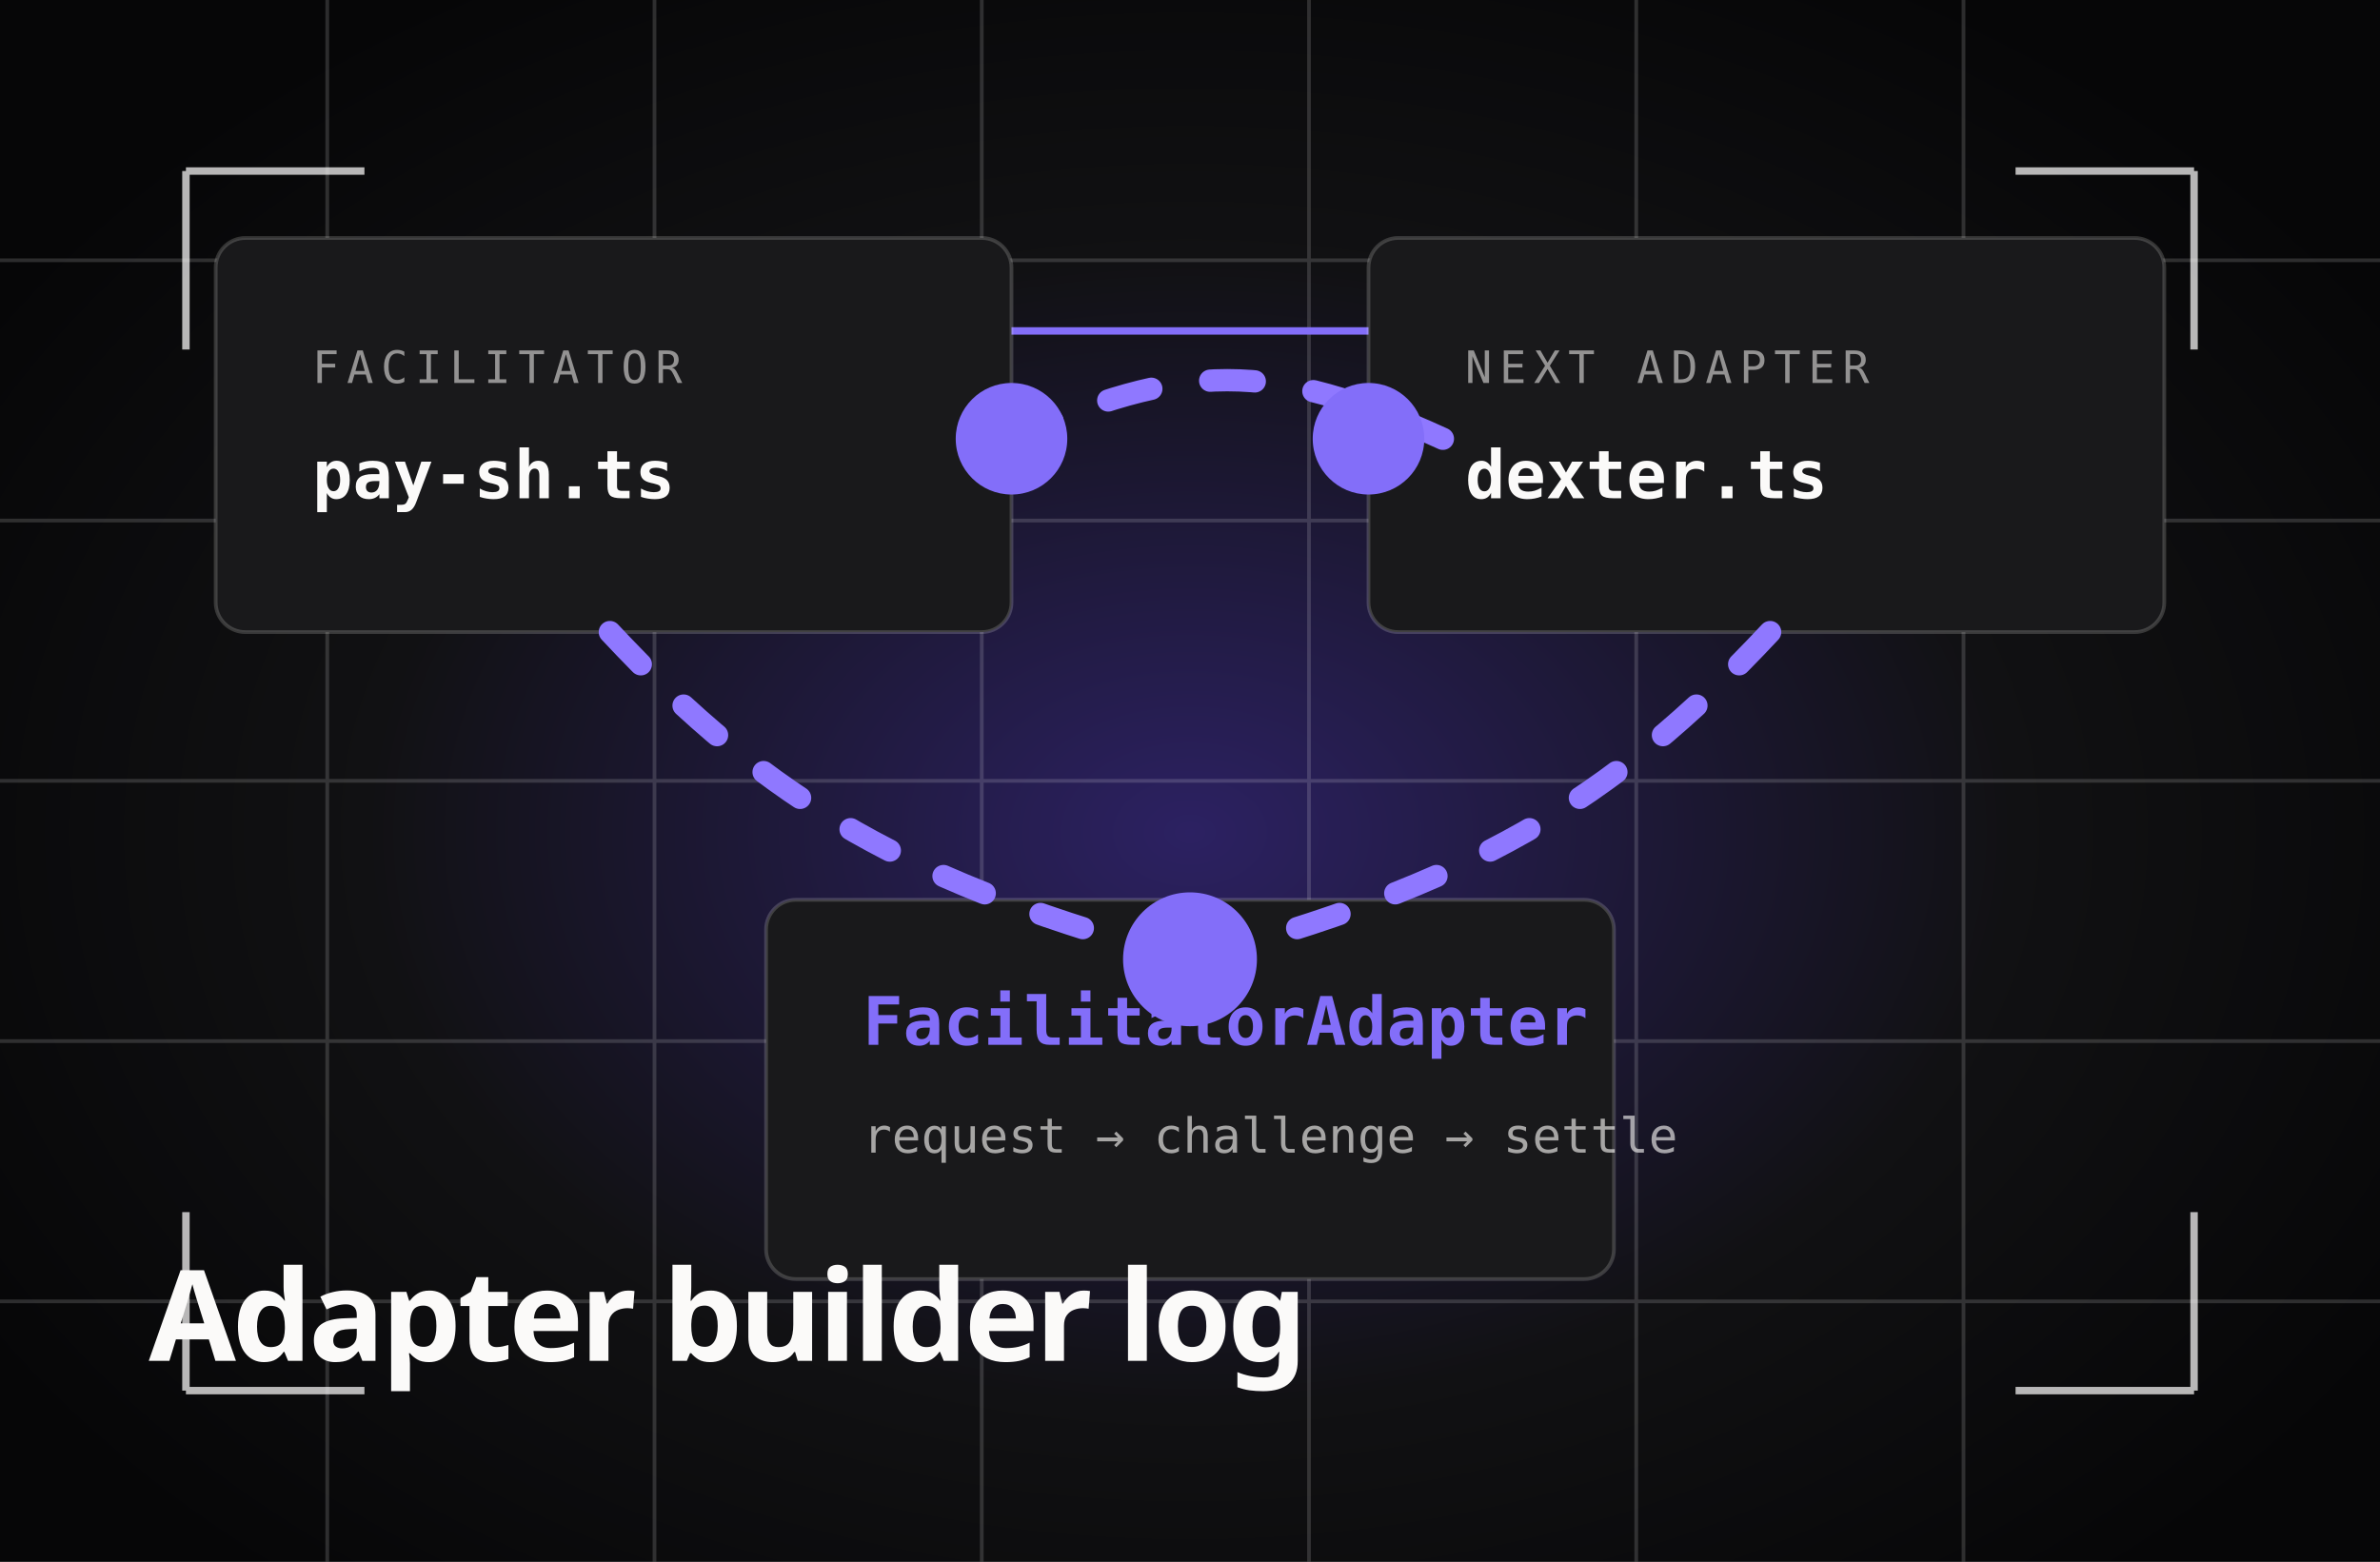
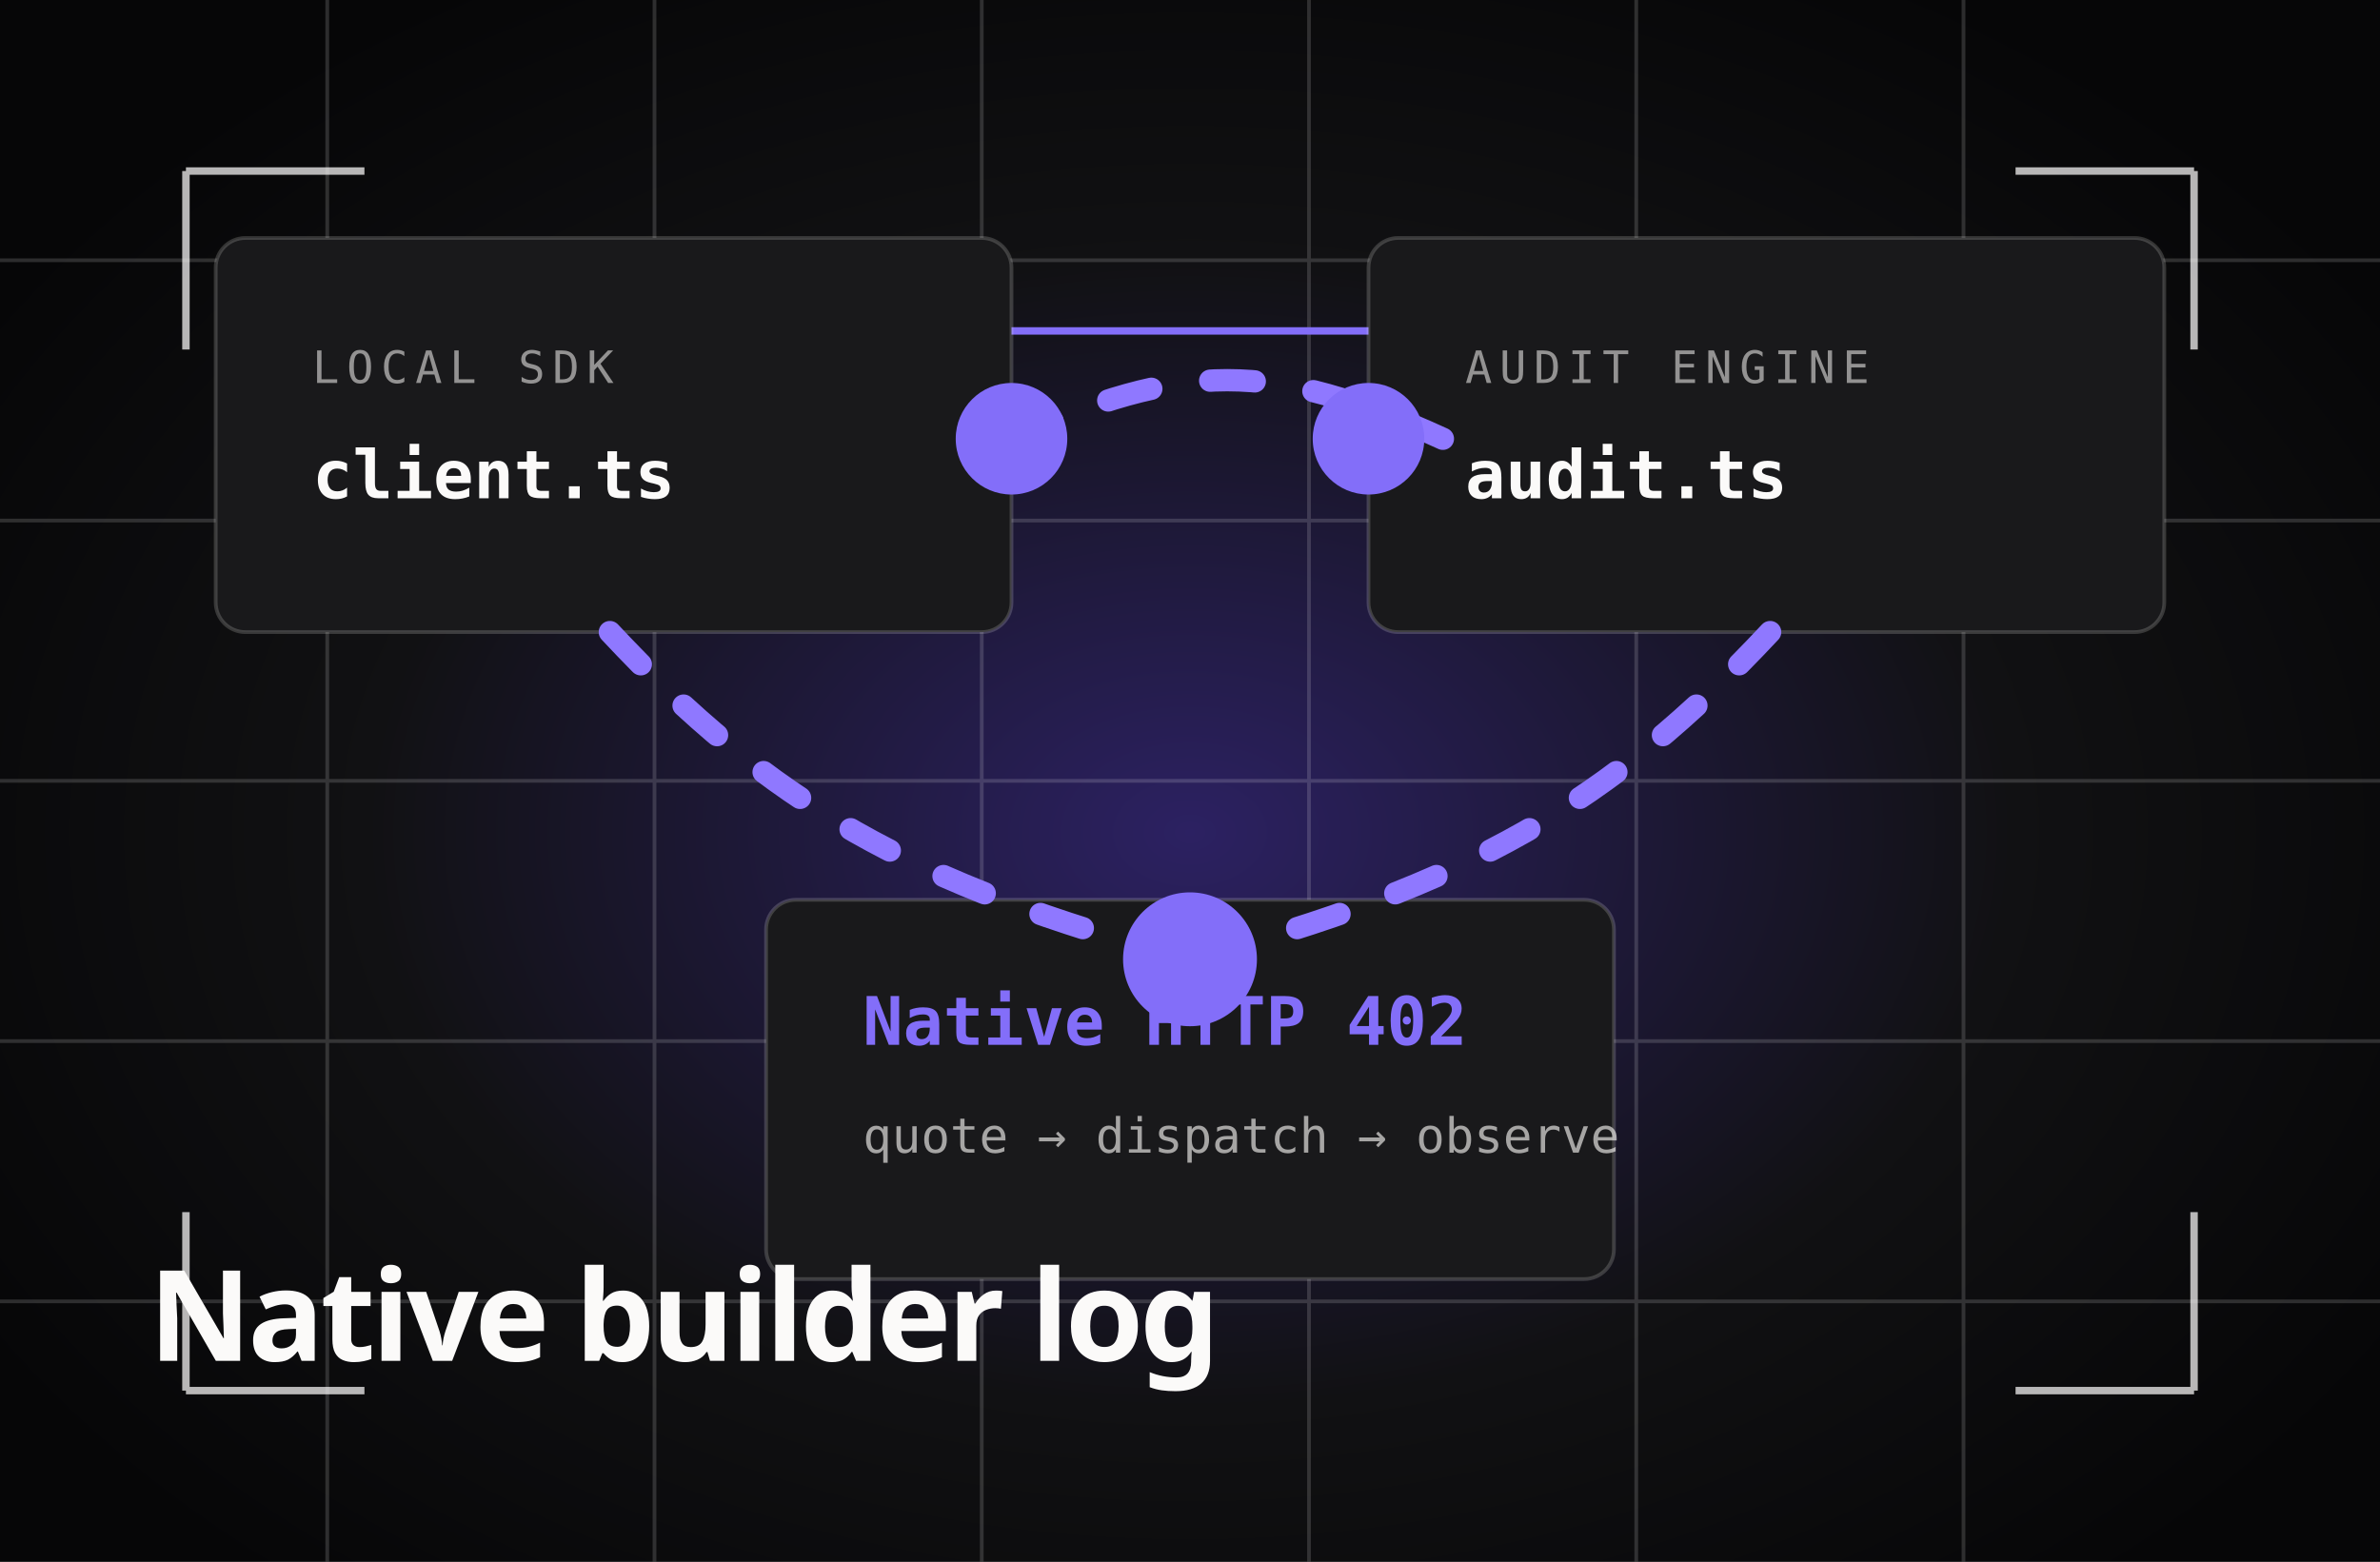
<svg xmlns="http://www.w3.org/2000/svg" width="640" height="420" viewBox="0 0 640 420" fill="none">
  <style>
    .route { stroke-dasharray: 12 16; animation: route 12s linear infinite; }
    .scan { animation: scan 5s ease-in-out infinite; }
    .node { animation: node 3.8s ease-in-out infinite; transform-origin: center; }
    @keyframes route {
      to { stroke-dashoffset: -180; }
    }
    @keyframes scan {
      0%, 100% { transform: translateY(0); opacity: .18; }
      50% { transform: translateY(86px); opacity: .52; }
    }
    @keyframes node {
      0%, 100% { opacity: .75; transform: scale(1); }
      50% { opacity: 1; transform: scale(1.08); }
    }
    @media (prefers-reduced-motion: reduce) {
      .route, .scan, .node { animation: none; }
    }
  </style>
  <rect width="640" height="420" fill="#0B0B0C" />
  <rect width="640" height="420" fill="url(#glow)" />
  <g opacity=".16">
    <path d="M0 70H640M0 140H640M0 210H640M0 280H640M0 350H640" stroke="#FBFAF9" />
    <path d="M88 0V420M176 0V420M264 0V420M352 0V420M440 0V420M528 0V420" stroke="#FBFAF9" />
  </g>
  <path class="scan" d="M72 88H568V90H72V88Z" fill="#836EF9" />
  <rect x="58" y="64" width="214" height="106" rx="8" fill="#19191B" stroke="#FBFAF9" stroke-opacity=".18" />
  <rect x="368" y="64" width="214" height="106" rx="8" fill="#19191B" stroke="#FBFAF9" stroke-opacity=".18" />
  <rect x="206" y="242" width="228" height="102" rx="8" fill="#19191B" stroke="#FBFAF9" stroke-opacity=".18" />
  <path class="route" d="M272 118C318 97 342 97 388 118M164 170C207 216 245 238 320 258M476 170C433 216 395 238 320 258" stroke="#8F78FF" stroke-width="6" stroke-linecap="round" />
  <circle class="node" cx="272" cy="118" r="15" fill="#836EF9" />
  <circle class="node" cx="368" cy="118" r="15" fill="#836EF9" />
  <circle class="node" cx="320" cy="258" r="18" fill="#836EF9" />
-   <text x="84" y="103" fill="#FBFAF9" fill-opacity=".54" font-family="ui-monospace, SFMono-Regular, Menlo, monospace" font-size="12" letter-spacing="2">FACILITATOR</text>
-   <text x="84" y="134" fill="#FBFAF9" font-family="ui-monospace, SFMono-Regular, Menlo, monospace" font-size="18" font-weight="700">pay-sh.ts</text>
-   <text x="394" y="103" fill="#FBFAF9" fill-opacity=".54" font-family="ui-monospace, SFMono-Regular, Menlo, monospace" font-size="12" letter-spacing="2">NEXT ADAPTER</text>
-   <text x="394" y="134" fill="#FBFAF9" font-family="ui-monospace, SFMono-Regular, Menlo, monospace" font-size="18" font-weight="700">dexter.ts</text>
-   <text x="232" y="281" fill="#836EF9" font-family="ui-monospace, SFMono-Regular, Menlo, monospace" font-size="18" font-weight="700">FacilitatorAdapter</text>
-   <text x="232" y="310" fill="#FBFAF9" fill-opacity=".62" font-family="ui-monospace, SFMono-Regular, Menlo, monospace" font-size="13">request → challenge → settle</text>
+   <text x="84" y="103" fill="#FBFAF9" fill-opacity=".54" font-family="ui-monospace, SFMono-Regular, Menlo, monospace" font-size="12" letter-spacing="2">LOCAL SDK</text>
+   <text x="84" y="134" fill="#FBFAF9" font-family="ui-monospace, SFMono-Regular, Menlo, monospace" font-size="18" font-weight="700">client.ts</text>
+   <text x="394" y="103" fill="#FBFAF9" fill-opacity=".54" font-family="ui-monospace, SFMono-Regular, Menlo, monospace" font-size="12" letter-spacing="2">AUDIT ENGINE</text>
+   <text x="394" y="134" fill="#FBFAF9" font-family="ui-monospace, SFMono-Regular, Menlo, monospace" font-size="18" font-weight="700">audit.ts</text>
+   <text x="232" y="281" fill="#836EF9" font-family="ui-monospace, SFMono-Regular, Menlo, monospace" font-size="18" font-weight="700">Native HTTP 402</text>
+   <text x="232" y="310" fill="#FBFAF9" fill-opacity=".62" font-family="ui-monospace, SFMono-Regular, Menlo, monospace" font-size="13">quote → dispatch → observe</text>
  <g opacity=".72">
    <path d="M50 46H98M50 46V94M590 46H542M590 46V94M50 374H98M50 374V326M590 374H542M590 374V326" stroke="#FBFAF9" stroke-width="2" />
  </g>
-   <text x="40" y="366" fill="#FBFAF9" font-family="ui-sans-serif, system-ui, sans-serif" font-size="34" font-weight="650" letter-spacing="-1">Adapter builder log</text>
+   <text x="40" y="366" fill="#FBFAF9" font-family="ui-sans-serif, system-ui, sans-serif" font-size="34" font-weight="650" letter-spacing="-1">Native builder log</text>
  <defs>
    <radialGradient id="glow" cx="0" cy="0" r="1" gradientTransform="translate(320 224) rotate(90) scale(268 384)" gradientUnits="userSpaceOnUse">
      <stop stop-color="#2C2162" />
      <stop offset=".58" stop-color="#111113" />
      <stop offset="1" stop-color="#060607" />
    </radialGradient>
  </defs>
</svg>
